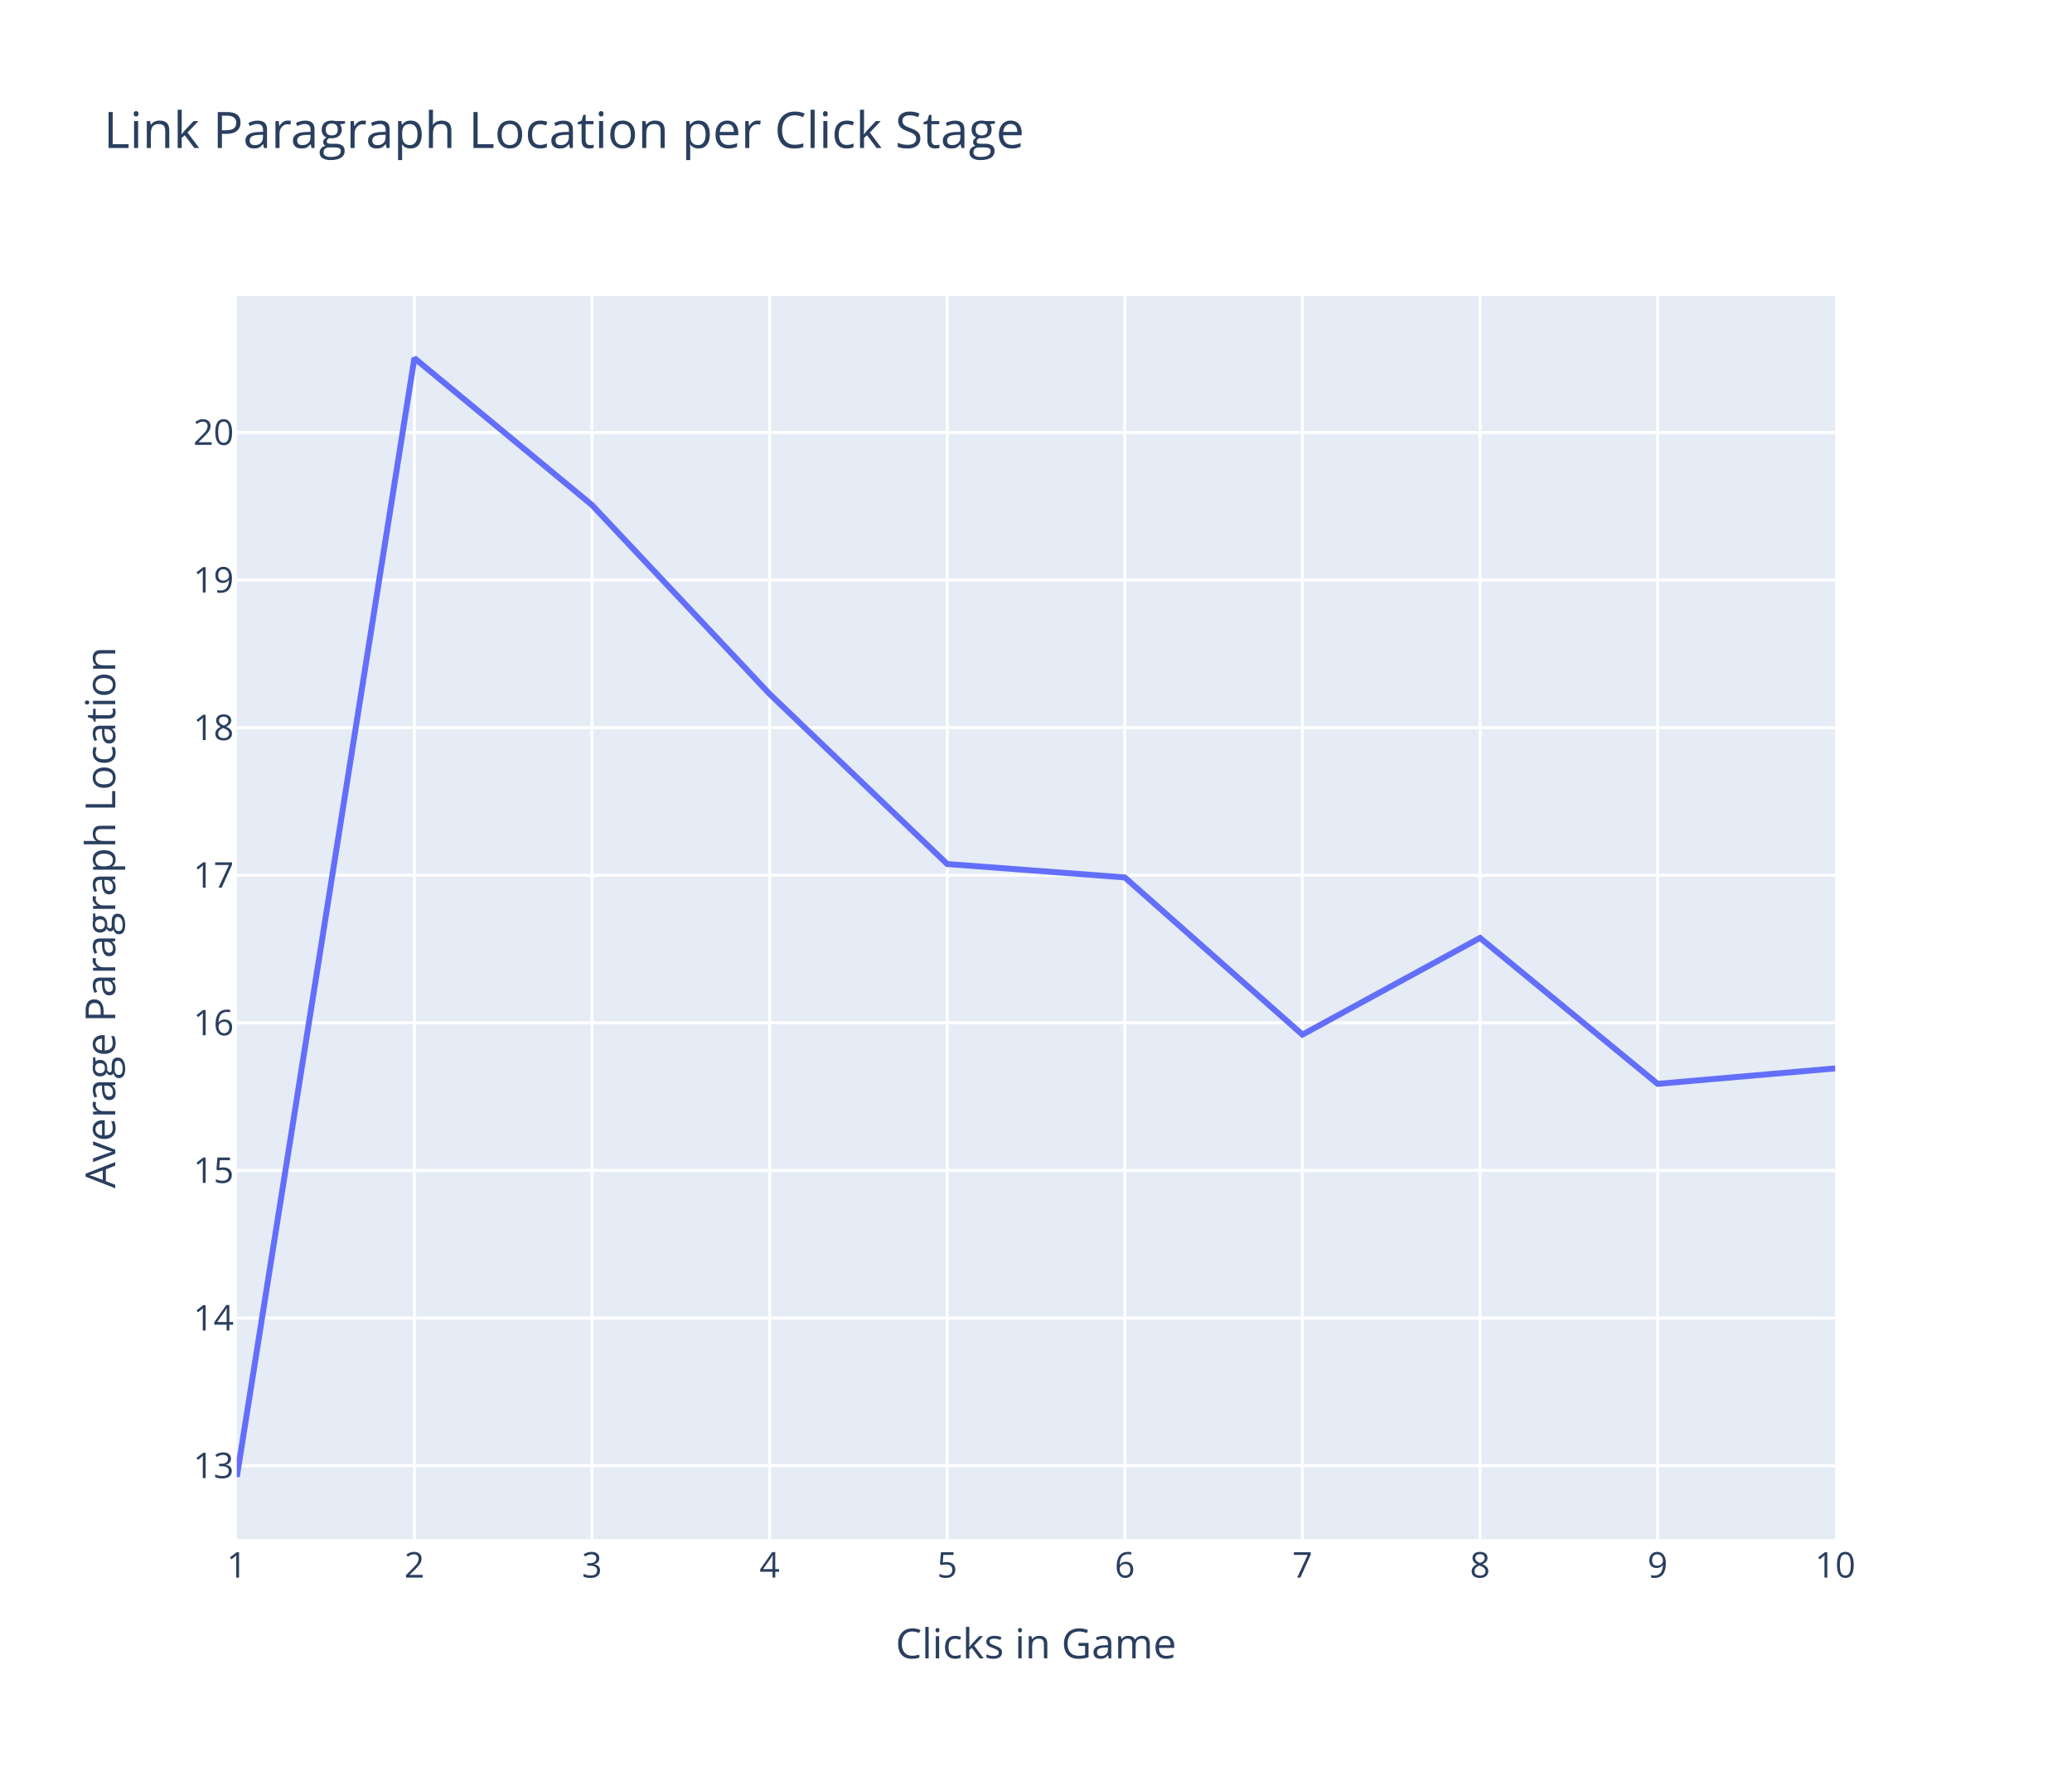
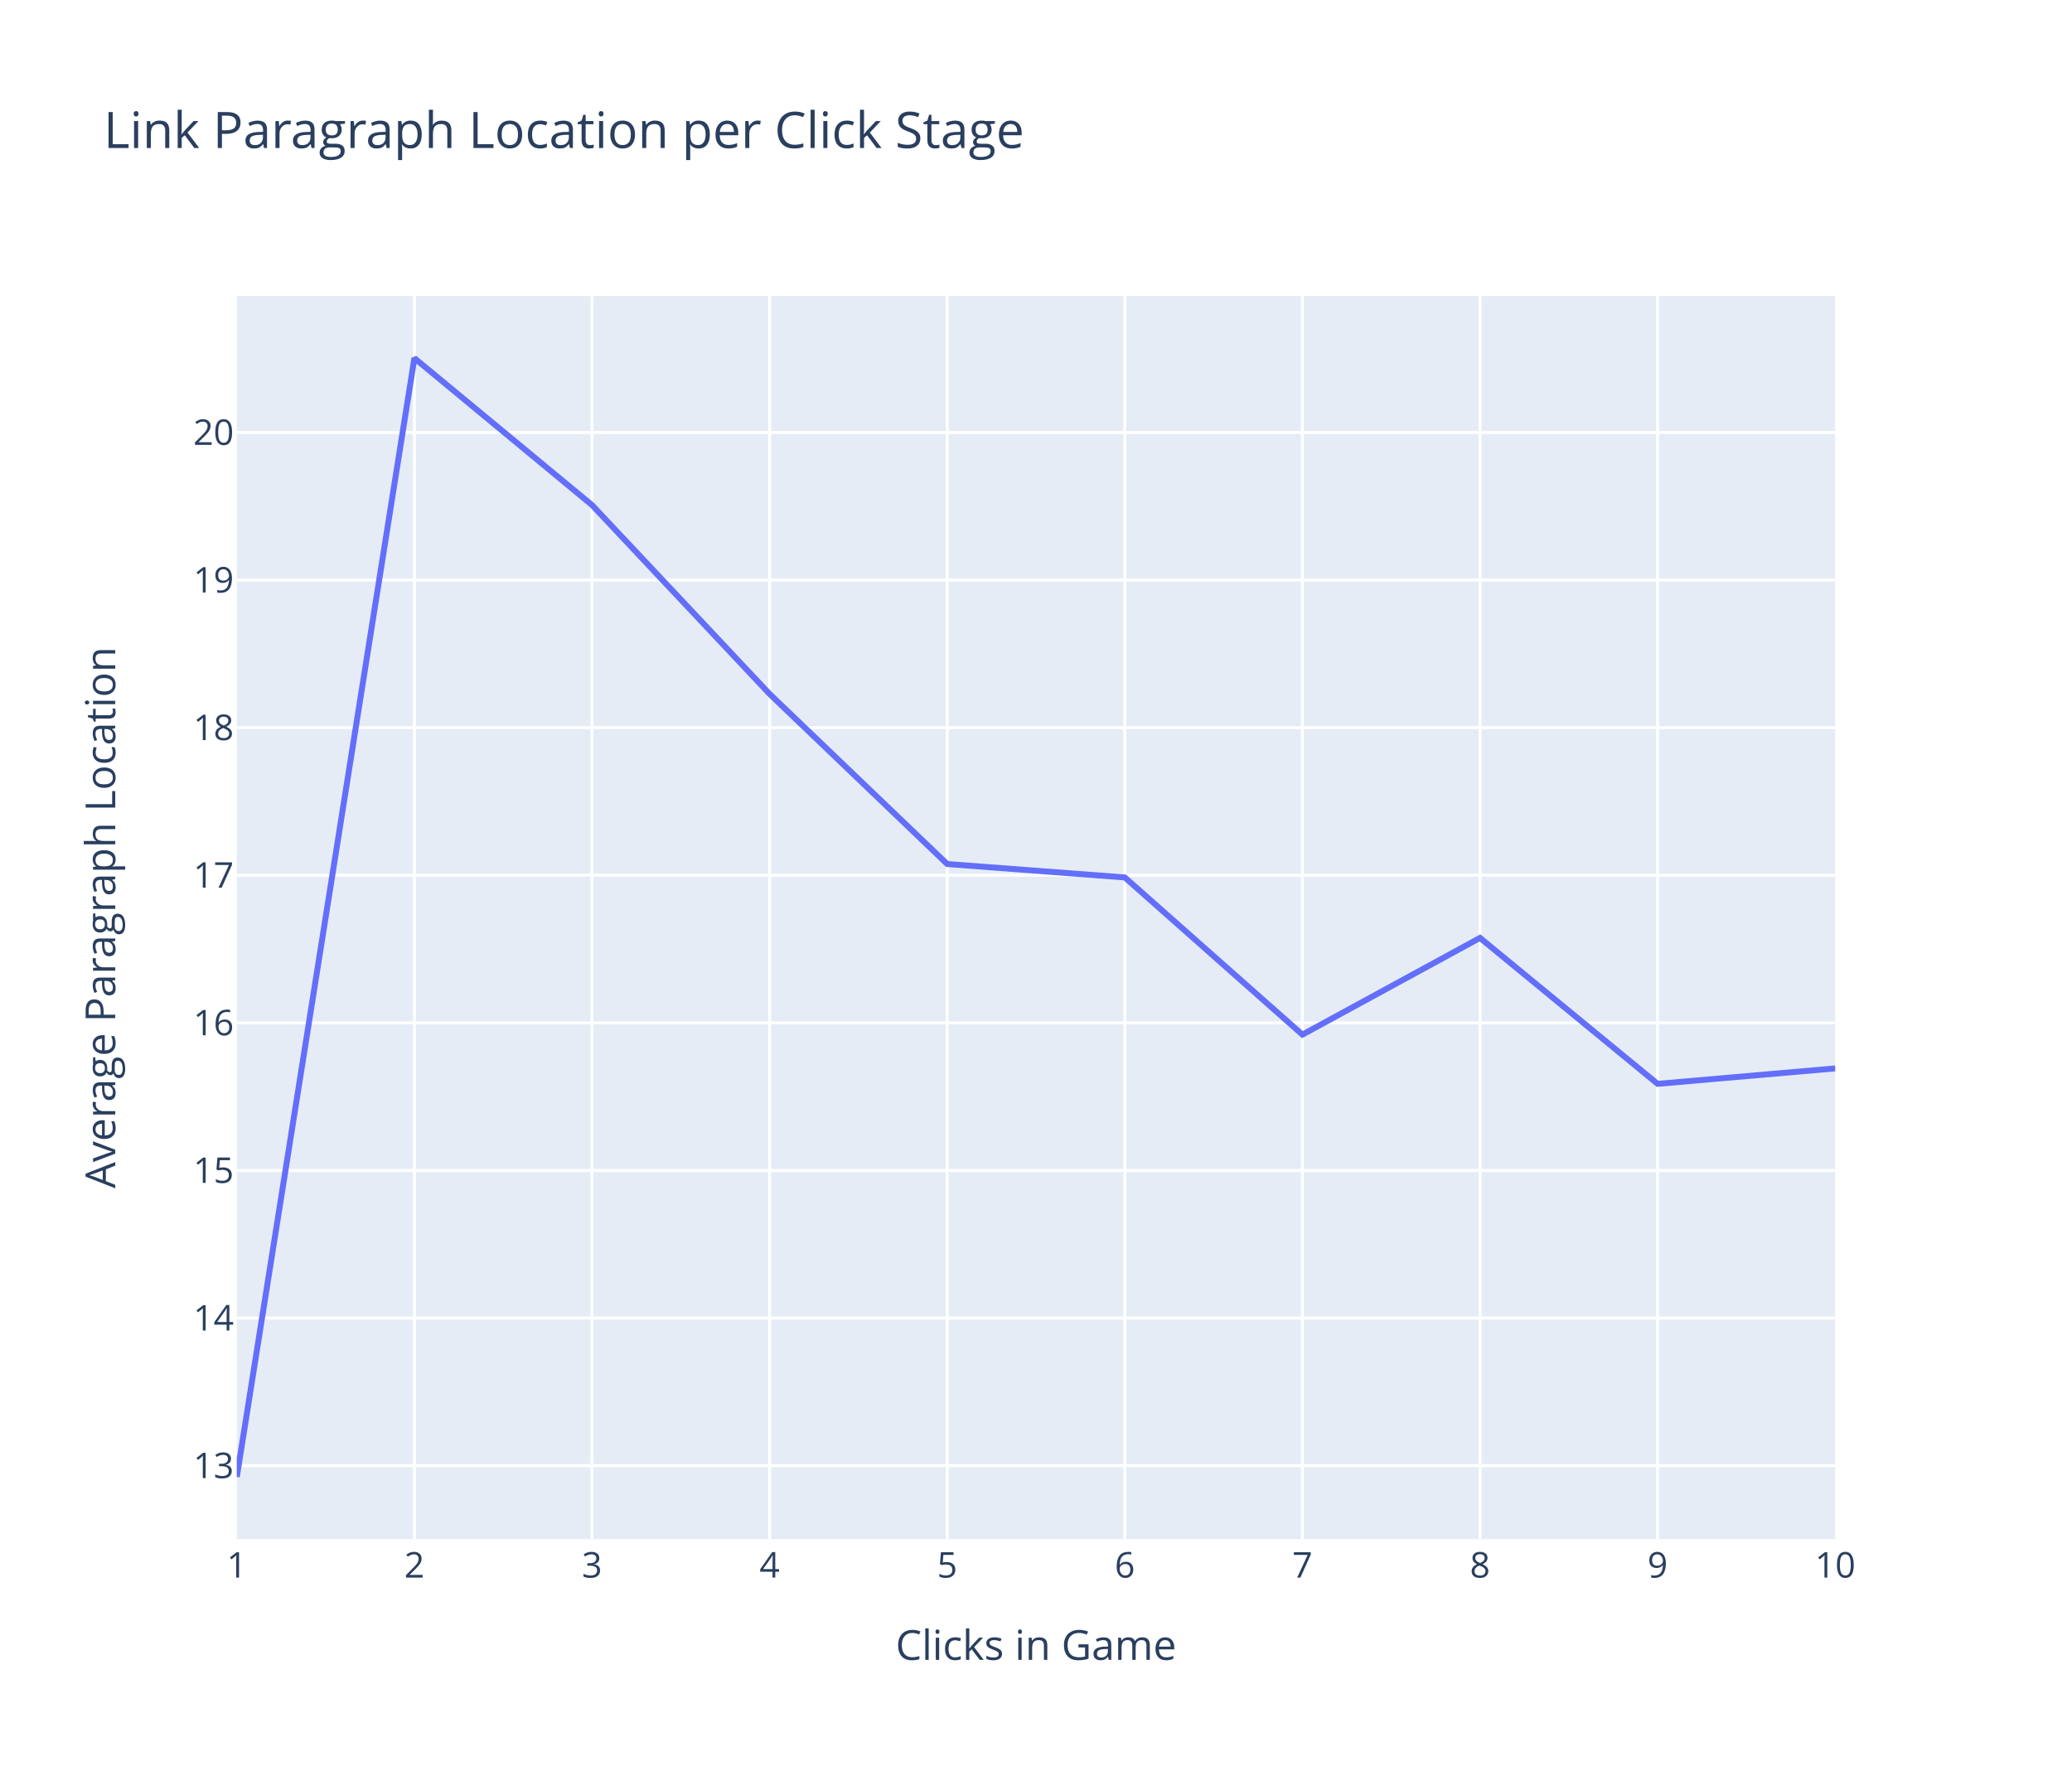
<svg xmlns="http://www.w3.org/2000/svg" class="main-svg" width="700" height="600" style="" viewBox="0 0 700 600">
  <rect x="0" y="0" width="700" height="600" style="fill: rgb(255, 255, 255); fill-opacity: 1;" />
-   <defs id="defs-4a9b7c">
+   <defs id="defs-26713d">
    <g class="clips">
-       <clipPath id="clip4a9b7cxyplot" class="plotclip">
+       <clipPath id="clip26713dxyplot" class="plotclip">
        <rect width="540" height="420" />
      </clipPath>
-       <clipPath class="axesclip" id="clip4a9b7cx">
+       <clipPath class="axesclip" id="clip26713dx">
        <rect x="80" y="0" width="540" height="600" />
      </clipPath>
-       <clipPath class="axesclip" id="clip4a9b7cy">
+       <clipPath class="axesclip" id="clip26713dy">
        <rect x="0" y="100" width="700" height="420" />
      </clipPath>
-       <clipPath class="axesclip" id="clip4a9b7cxy">
+       <clipPath class="axesclip" id="clip26713dxy">
        <rect x="80" y="100" width="540" height="420" />
      </clipPath>
    </g>
    <g class="gradients" />
    <g class="patterns" />
  </defs>
  <g class="bglayer">
    <rect class="bg" x="80" y="100" width="540" height="420" style="fill: rgb(229, 236, 246); fill-opacity: 1; stroke-width: 0;" />
  </g>
  <g class="layer-below">
    <g class="imagelayer" />
    <g class="shapelayer" />
  </g>
  <g class="cartesianlayer">
    <g class="subplot xy">
      <g class="layer-subplot">
        <g class="shapelayer" />
        <g class="imagelayer" />
      </g>
      <g class="minor-gridlayer">
        <g class="x" />
        <g class="y" />
      </g>
      <g class="gridlayer">
        <g class="x">
          <path class="xgrid crisp" transform="translate(140,0)" d="M0,100v420" style="stroke: rgb(255, 255, 255); stroke-opacity: 1; stroke-width: 1px;" />
          <path class="xgrid crisp" transform="translate(200,0)" d="M0,100v420" style="stroke: rgb(255, 255, 255); stroke-opacity: 1; stroke-width: 1px;" />
          <path class="xgrid crisp" transform="translate(260,0)" d="M0,100v420" style="stroke: rgb(255, 255, 255); stroke-opacity: 1; stroke-width: 1px;" />
          <path class="xgrid crisp" transform="translate(320,0)" d="M0,100v420" style="stroke: rgb(255, 255, 255); stroke-opacity: 1; stroke-width: 1px;" />
          <path class="xgrid crisp" transform="translate(380,0)" d="M0,100v420" style="stroke: rgb(255, 255, 255); stroke-opacity: 1; stroke-width: 1px;" />
          <path class="xgrid crisp" transform="translate(440,0)" d="M0,100v420" style="stroke: rgb(255, 255, 255); stroke-opacity: 1; stroke-width: 1px;" />
          <path class="xgrid crisp" transform="translate(500,0)" d="M0,100v420" style="stroke: rgb(255, 255, 255); stroke-opacity: 1; stroke-width: 1px;" />
          <path class="xgrid crisp" transform="translate(560,0)" d="M0,100v420" style="stroke: rgb(255, 255, 255); stroke-opacity: 1; stroke-width: 1px;" />
        </g>
        <g class="y">
          <path class="ygrid crisp" transform="translate(0,495.19)" d="M80,0h540" style="stroke: rgb(255, 255, 255); stroke-opacity: 1; stroke-width: 1px;" />
          <path class="ygrid crisp" transform="translate(0,445.32)" d="M80,0h540" style="stroke: rgb(255, 255, 255); stroke-opacity: 1; stroke-width: 1px;" />
          <path class="ygrid crisp" transform="translate(0,395.45)" d="M80,0h540" style="stroke: rgb(255, 255, 255); stroke-opacity: 1; stroke-width: 1px;" />
          <path class="ygrid crisp" transform="translate(0,345.58)" d="M80,0h540" style="stroke: rgb(255, 255, 255); stroke-opacity: 1; stroke-width: 1px;" />
          <path class="ygrid crisp" transform="translate(0,295.71)" d="M80,0h540" style="stroke: rgb(255, 255, 255); stroke-opacity: 1; stroke-width: 1px;" />
          <path class="ygrid crisp" transform="translate(0,245.84)" d="M80,0h540" style="stroke: rgb(255, 255, 255); stroke-opacity: 1; stroke-width: 1px;" />
          <path class="ygrid crisp" transform="translate(0,195.98)" d="M80,0h540" style="stroke: rgb(255, 255, 255); stroke-opacity: 1; stroke-width: 1px;" />
          <path class="ygrid crisp" transform="translate(0,146.11)" d="M80,0h540" style="stroke: rgb(255, 255, 255); stroke-opacity: 1; stroke-width: 1px;" />
        </g>
      </g>
      <g class="zerolinelayer" />
      <path class="xlines-below" />
      <path class="ylines-below" />
      <g class="overlines-below" />
      <g class="xaxislayer-below" />
      <g class="yaxislayer-below" />
      <g class="overaxes-below" />
-       <g class="plot" transform="translate(80,100)" clip-path="url(#clip4a9b7cxyplot)">
+       <g class="plot" transform="translate(80,100)" clip-path="url(#clip26713dxyplot)">
        <g class="scatterlayer mlayer">
-           <g class="trace scatter trace7b8c4e" style="stroke-miterlimit: 2; opacity: 1;">
+           <g class="trace scatter trace0ee3b0" style="stroke-miterlimit: 2; opacity: 1;">
            <g class="fills" />
            <g class="errorbars" />
            <g class="lines">
              <path class="js-line" d="M0,399L60,21L120,70.63L180,134.46L240,191.92L300,196.45L360,249.56L420,216.88L480,266.19L540,260.97" style="vector-effect: non-scaling-stroke; fill: none; stroke: rgb(99, 110, 250); stroke-opacity: 1; stroke-width: 2px; opacity: 1;" />
            </g>
            <g class="points" />
            <g class="text" />
          </g>
        </g>
      </g>
      <g class="overplot" />
      <path class="xlines-above crisp" d="M0,0" style="fill: none;" />
      <path class="ylines-above crisp" d="M0,0" style="fill: none;" />
      <g class="overlines-above" />
      <g class="xaxislayer-above">
        <g class="xtick">
          <text text-anchor="middle" x="0" y="533" transform="translate(80,0)" style="font-family: 'Open Sans', verdana, arial, sans-serif; font-size: 12px; fill: rgb(42, 63, 95); fill-opacity: 1; white-space: pre; opacity: 1;">1</text>
        </g>
        <g class="xtick">
          <text text-anchor="middle" x="0" y="533" transform="translate(140,0)" style="font-family: 'Open Sans', verdana, arial, sans-serif; font-size: 12px; fill: rgb(42, 63, 95); fill-opacity: 1; white-space: pre; opacity: 1;">2</text>
        </g>
        <g class="xtick">
          <text text-anchor="middle" x="0" y="533" transform="translate(200,0)" style="font-family: 'Open Sans', verdana, arial, sans-serif; font-size: 12px; fill: rgb(42, 63, 95); fill-opacity: 1; white-space: pre; opacity: 1;">3</text>
        </g>
        <g class="xtick">
          <text text-anchor="middle" x="0" y="533" transform="translate(260,0)" style="font-family: 'Open Sans', verdana, arial, sans-serif; font-size: 12px; fill: rgb(42, 63, 95); fill-opacity: 1; white-space: pre; opacity: 1;">4</text>
        </g>
        <g class="xtick">
          <text text-anchor="middle" x="0" y="533" transform="translate(320,0)" style="font-family: 'Open Sans', verdana, arial, sans-serif; font-size: 12px; fill: rgb(42, 63, 95); fill-opacity: 1; white-space: pre; opacity: 1;">5</text>
        </g>
        <g class="xtick">
          <text text-anchor="middle" x="0" y="533" transform="translate(380,0)" style="font-family: 'Open Sans', verdana, arial, sans-serif; font-size: 12px; fill: rgb(42, 63, 95); fill-opacity: 1; white-space: pre; opacity: 1;">6</text>
        </g>
        <g class="xtick">
          <text text-anchor="middle" x="0" y="533" transform="translate(440,0)" style="font-family: 'Open Sans', verdana, arial, sans-serif; font-size: 12px; fill: rgb(42, 63, 95); fill-opacity: 1; white-space: pre; opacity: 1;">7</text>
        </g>
        <g class="xtick">
          <text text-anchor="middle" x="0" y="533" transform="translate(500,0)" style="font-family: 'Open Sans', verdana, arial, sans-serif; font-size: 12px; fill: rgb(42, 63, 95); fill-opacity: 1; white-space: pre; opacity: 1;">8</text>
        </g>
        <g class="xtick">
          <text text-anchor="middle" x="0" y="533" transform="translate(560,0)" style="font-family: 'Open Sans', verdana, arial, sans-serif; font-size: 12px; fill: rgb(42, 63, 95); fill-opacity: 1; white-space: pre; opacity: 1;">9</text>
        </g>
        <g class="xtick">
          <text text-anchor="middle" x="0" y="533" transform="translate(620,0)" style="font-family: 'Open Sans', verdana, arial, sans-serif; font-size: 12px; fill: rgb(42, 63, 95); fill-opacity: 1; white-space: pre; opacity: 1;">10</text>
        </g>
      </g>
      <g class="yaxislayer-above">
        <g class="ytick">
          <text text-anchor="end" x="79" y="4.2" transform="translate(0,495.19)" style="font-family: 'Open Sans', verdana, arial, sans-serif; font-size: 12px; fill: rgb(42, 63, 95); fill-opacity: 1; white-space: pre; opacity: 1;">13</text>
        </g>
        <g class="ytick">
          <text text-anchor="end" x="79" y="4.2" style="font-family: 'Open Sans', verdana, arial, sans-serif; font-size: 12px; fill: rgb(42, 63, 95); fill-opacity: 1; white-space: pre; opacity: 1;" transform="translate(0,445.32)">14</text>
        </g>
        <g class="ytick">
          <text text-anchor="end" x="79" y="4.2" style="font-family: 'Open Sans', verdana, arial, sans-serif; font-size: 12px; fill: rgb(42, 63, 95); fill-opacity: 1; white-space: pre; opacity: 1;" transform="translate(0,395.45)">15</text>
        </g>
        <g class="ytick">
          <text text-anchor="end" x="79" y="4.2" style="font-family: 'Open Sans', verdana, arial, sans-serif; font-size: 12px; fill: rgb(42, 63, 95); fill-opacity: 1; white-space: pre; opacity: 1;" transform="translate(0,345.58)">16</text>
        </g>
        <g class="ytick">
          <text text-anchor="end" x="79" y="4.2" style="font-family: 'Open Sans', verdana, arial, sans-serif; font-size: 12px; fill: rgb(42, 63, 95); fill-opacity: 1; white-space: pre; opacity: 1;" transform="translate(0,295.71)">17</text>
        </g>
        <g class="ytick">
          <text text-anchor="end" x="79" y="4.2" style="font-family: 'Open Sans', verdana, arial, sans-serif; font-size: 12px; fill: rgb(42, 63, 95); fill-opacity: 1; white-space: pre; opacity: 1;" transform="translate(0,245.84)">18</text>
        </g>
        <g class="ytick">
          <text text-anchor="end" x="79" y="4.2" style="font-family: 'Open Sans', verdana, arial, sans-serif; font-size: 12px; fill: rgb(42, 63, 95); fill-opacity: 1; white-space: pre; opacity: 1;" transform="translate(0,195.98)">19</text>
        </g>
        <g class="ytick">
          <text text-anchor="end" x="79" y="4.2" style="font-family: 'Open Sans', verdana, arial, sans-serif; font-size: 12px; fill: rgb(42, 63, 95); fill-opacity: 1; white-space: pre; opacity: 1;" transform="translate(0,146.11)">20</text>
        </g>
      </g>
      <g class="overaxes-above" />
    </g>
  </g>
  <g class="polarlayer" />
  <g class="smithlayer" />
  <g class="ternarylayer" />
  <g class="geolayer" />
  <g class="funnelarealayer" />
  <g class="pielayer" />
  <g class="iciclelayer" />
  <g class="treemaplayer" />
  <g class="sunburstlayer" />
  <g class="glimages" />
-   <defs id="topdefs-4a9b7c">
+   <defs id="topdefs-26713d">
    <g class="clips" />
  </defs>
  <g class="layer-above">
    <g class="imagelayer" />
    <g class="shapelayer" />
  </g>
  <g class="infolayer">
    <g class="g-gtitle">
      <text class="gtitle" x="35" y="50" text-anchor="start" dy="0em" style="font-family: 'Open Sans', verdana, arial, sans-serif; font-size: 17px; fill: rgb(42, 63, 95); opacity: 1; font-weight: normal; white-space: pre;">Link Paragraph Location per Click Stage</text>
    </g>
    <g class="g-xtitle">
-       <text class="xtitle" x="350" y="560.3" text-anchor="middle" style="font-family: 'Open Sans', verdana, arial, sans-serif; font-size: 14px; fill: rgb(42, 63, 95); opacity: 1; font-weight: normal; white-space: pre;">Clicks in Game</text>
+       <text class="xtitle" x="350" y="560.8" text-anchor="middle" style="font-family: 'Open Sans', verdana, arial, sans-serif; font-size: 14px; fill: rgb(42, 63, 95); opacity: 1; font-weight: normal; white-space: pre;">Clicks in Game</text>
    </g>
    <g class="g-ytitle">
      <text class="ytitle" transform="rotate(-90,38.93438,310)" x="38.934" y="310" text-anchor="middle" style="font-family: 'Open Sans', verdana, arial, sans-serif; font-size: 14px; fill: rgb(42, 63, 95); opacity: 1; font-weight: normal; white-space: pre;">Average Paragraph Location</text>
    </g>
  </g>
</svg>
